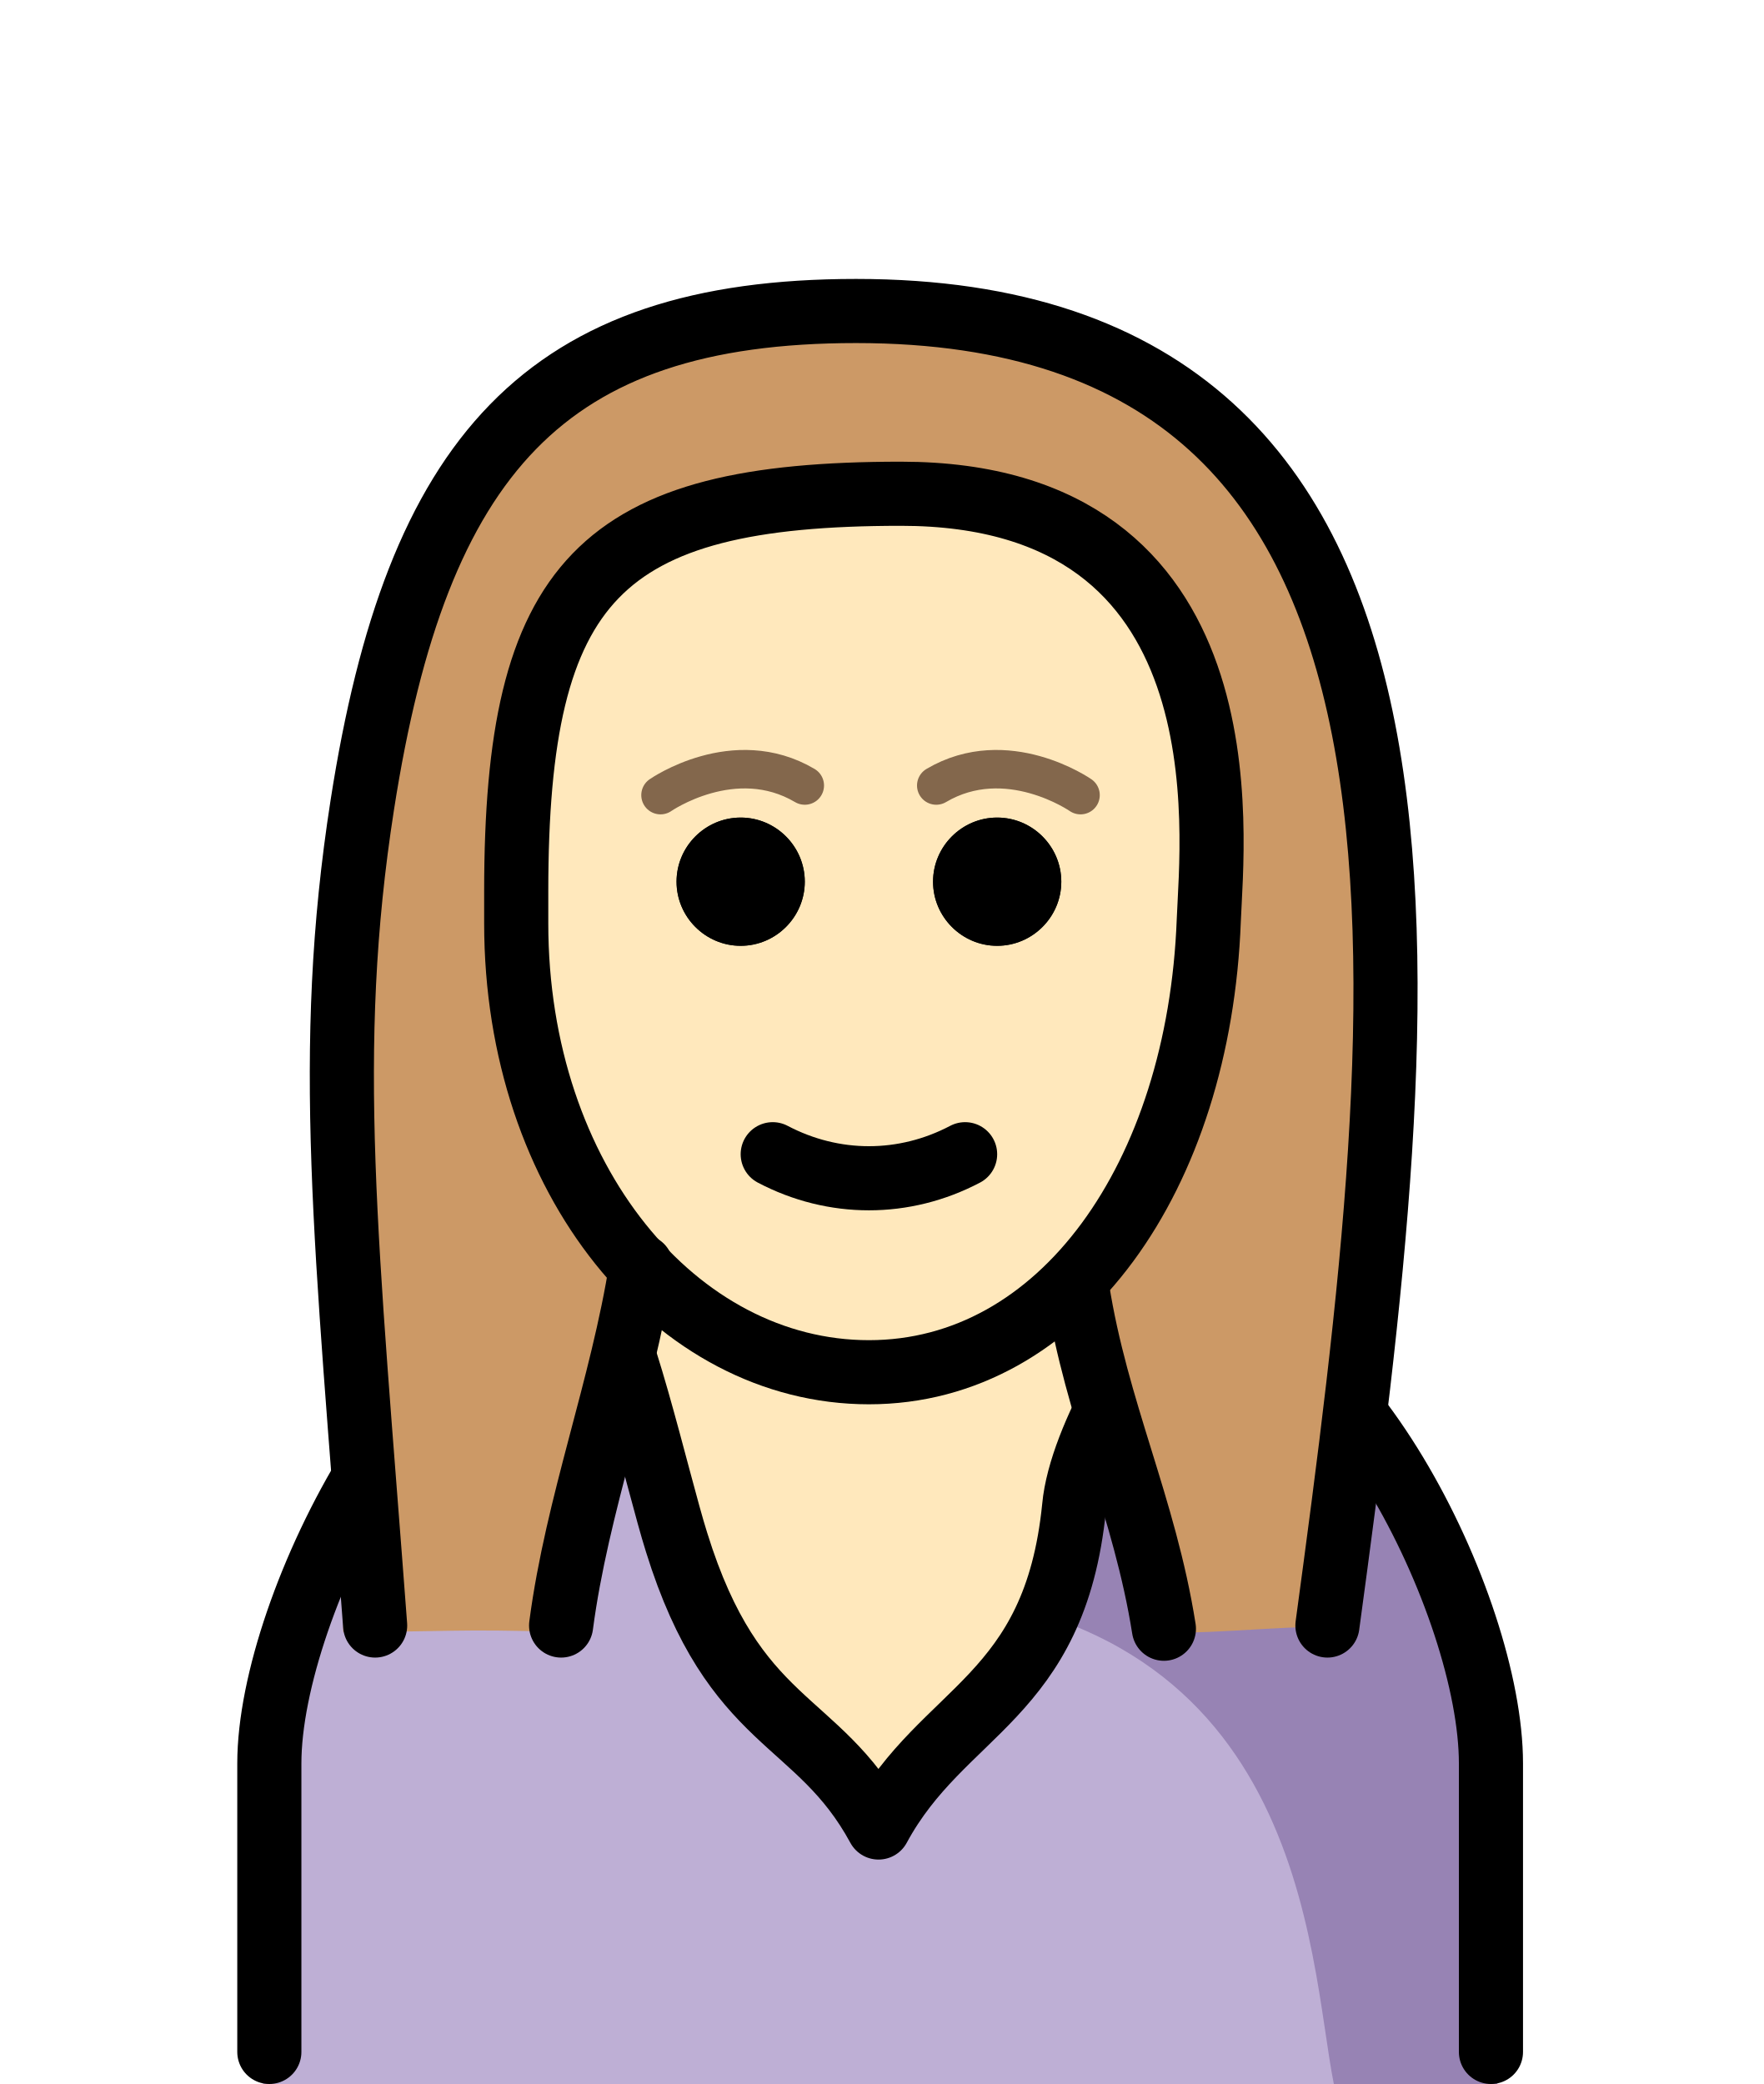
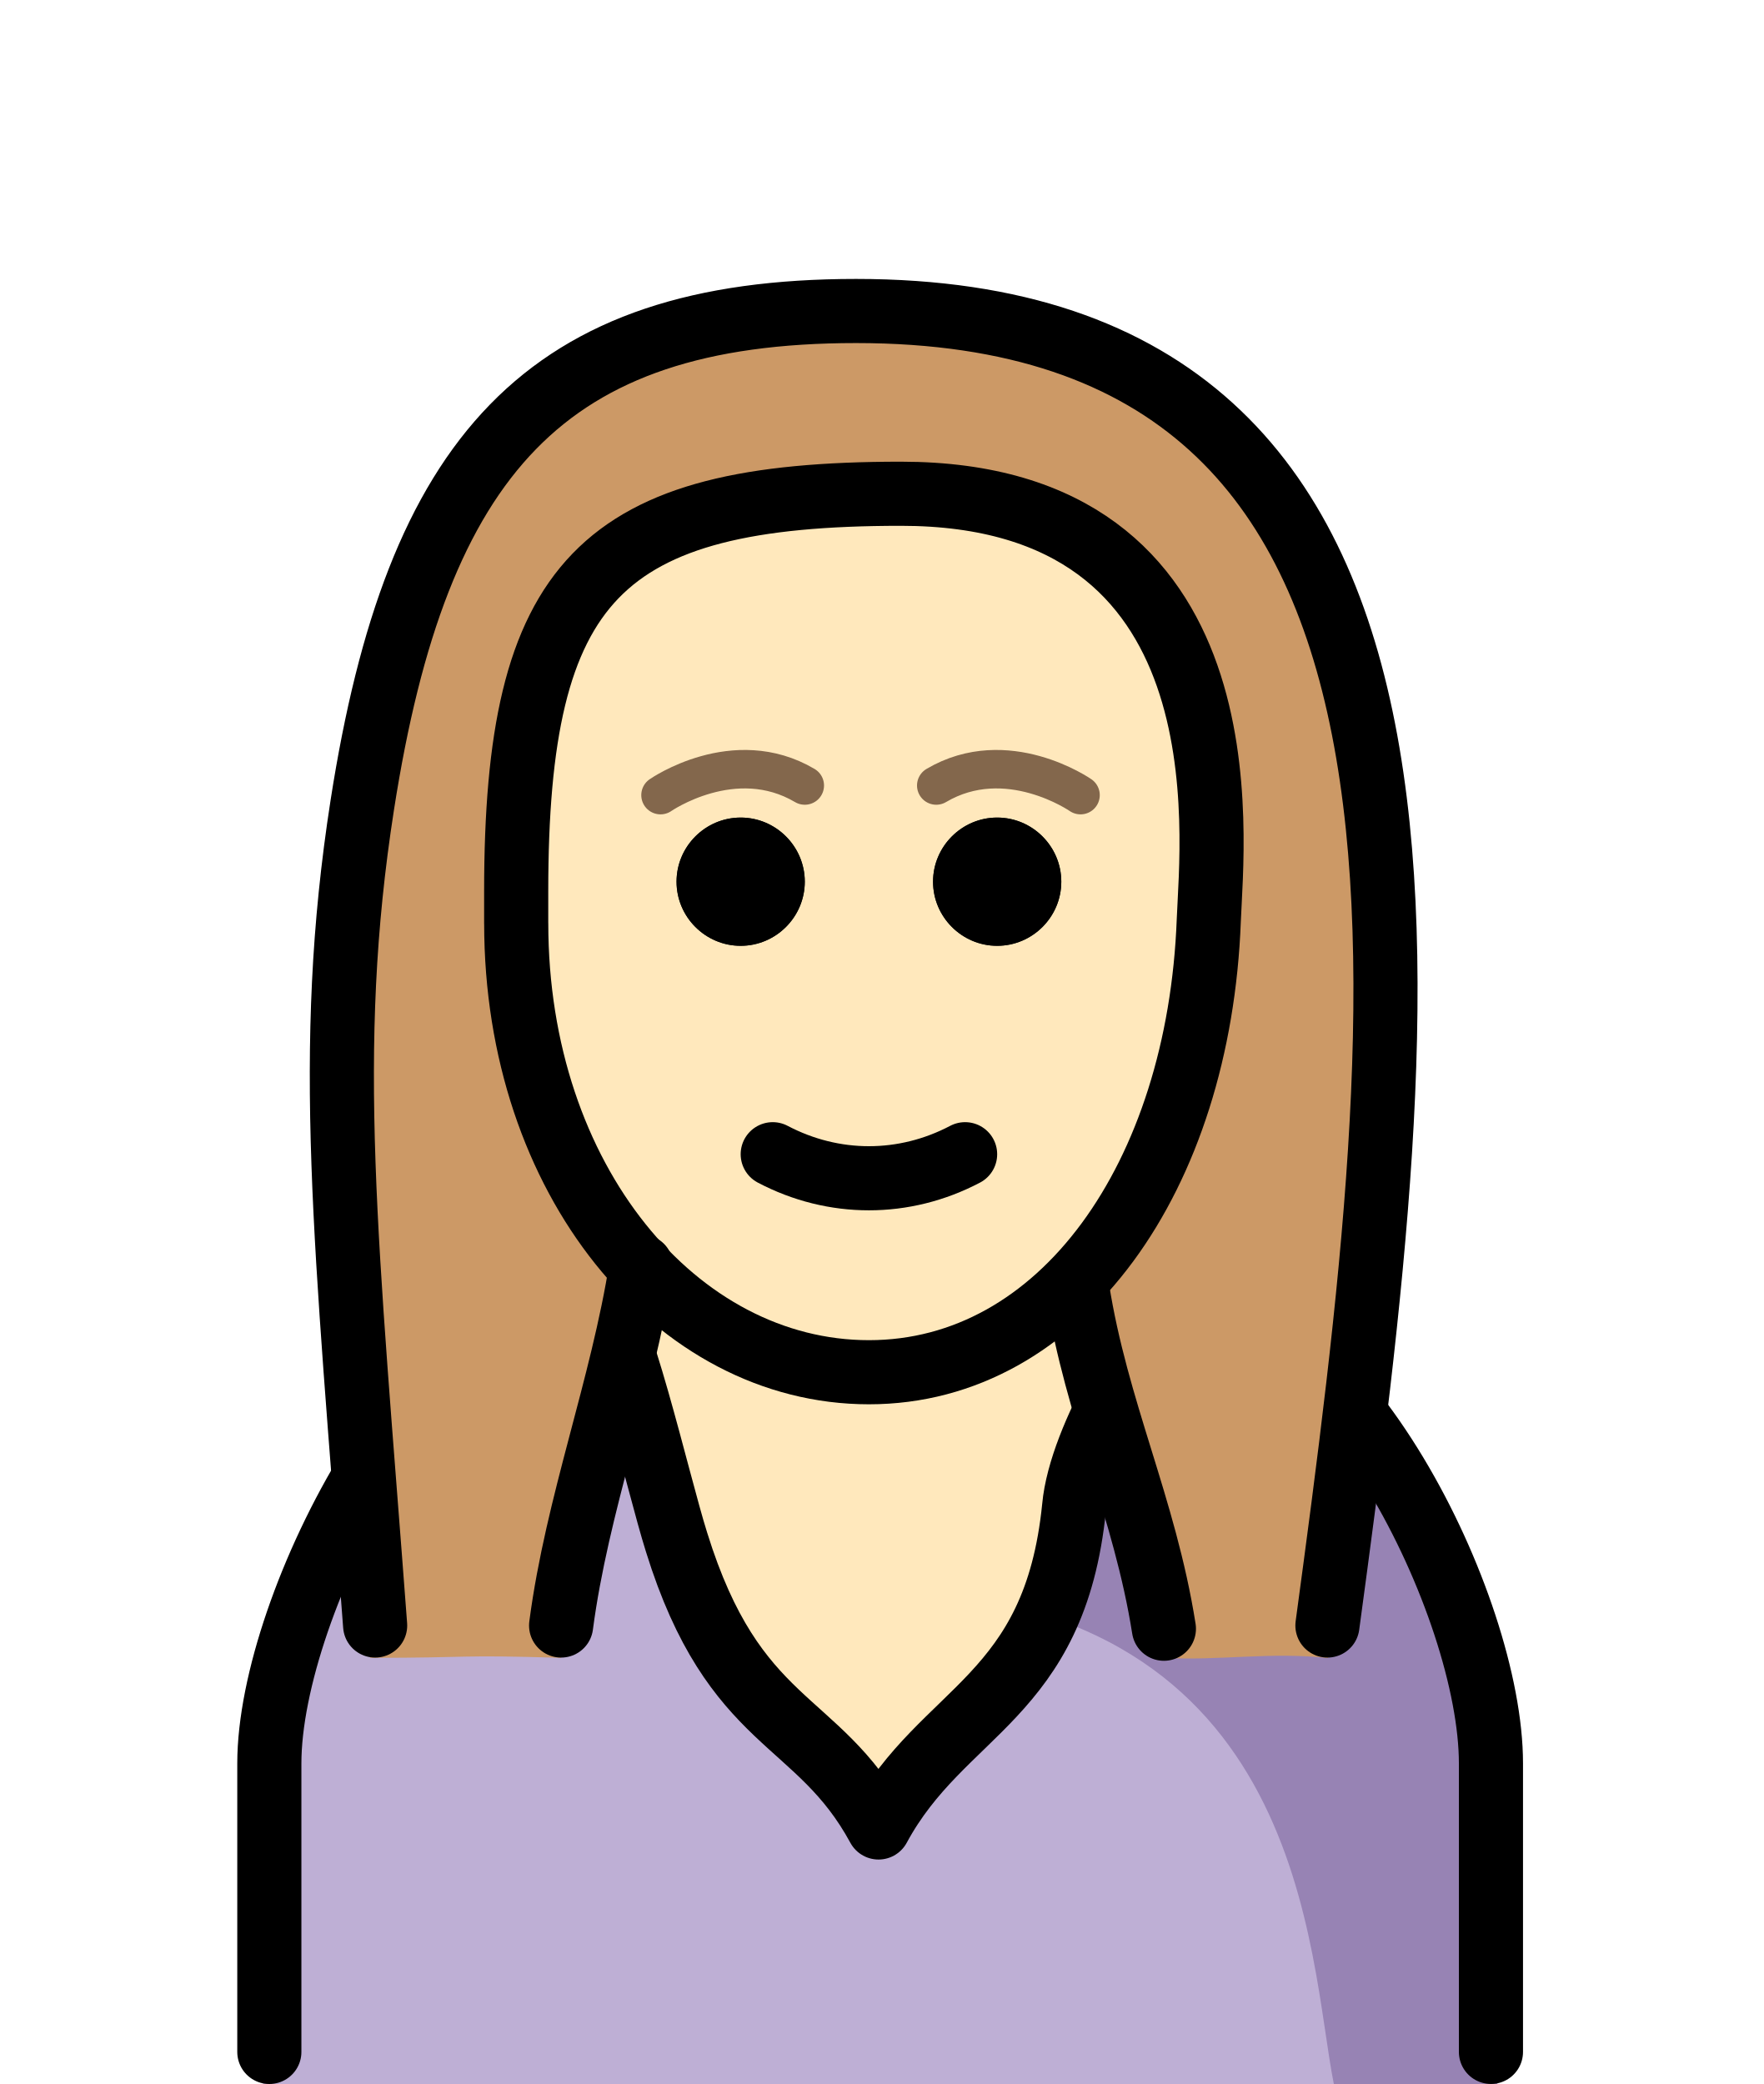
<svg xmlns="http://www.w3.org/2000/svg" version="1.1" id="Ebene_1" x="0px" y="0px" width="55px" height="65px" viewBox="0 0 55 65" enable-background="new 0 0 55 65" xml:space="preserve">
  <path fill="#BEAFD5" d="M8.2,65v-9.8c0-5,5.3-12.7,10.3-12.7c6,5,11.7,8.7,17.7,3.7c5,0,10,4,10,9V65H8.2z" />
-   <path fill="#9783B4" d="M36.7,40.6c-3.2,2.1-4.9,8.4-9,9C40.8,50,40.8,61,41.6,65h5.1C46.7,65,48.7,40.6,36.7,40.6" />
+   <path fill="#9783B4" d="M36.7,40.6c-3.2,2.101-4.9,8.4-9,9C40.8,50,40.8,61,41.6,65H46.7C46.7,65,48.7,40.6,36.7,40.6" />
  <path fill="#FFE8BC" d="M19.9,40.8c-1,11,4,10.9,7.5,16.2c2.8-6.8,7.1-5.3,6.6-16.3" />
-   <path fill="none" stroke="#000000" stroke-width="2" stroke-linecap="round" stroke-linejoin="round" d="M8.4,64v-9  c0-5,5.1-14.8,10.1-14.8c0.8,0.6,2,6,2.6,7.9c1.8,5.8,4.4,5.4,6.3,8.9c2-3.7,5.5-4,6.1-10c0.2-2.2,2.4-5.7,3.3-6.4  c5,0,9.7,9.5,9.7,14.4v9" />
-   <path fill="#CC9966" d="M42.4,50.8c0.9-19.4,1.5-40-11.8-40.9c-6.3-0.5-13.7,0.7-16.5,6.7c-3.5,7.4-3,21.1-3.4,34.3  c3.3,0,3.5-0.1,6.8,0c0-2.9,1.8-9.2,1.7-12.2c5.9-0.2,8.5,0.6,14.4,0.4c0.2,3.1,2.5,8.8,2.7,11.8C38,51,40.6,50.6,42.4,50.8" />
-   <path fill="#FFE8BC" d="M16.6,27.2v1c0,7.7,4.7,13.8,10.8,13.8c6,0,10.6-8.1,9.8-14.5c-0.6-4.6,0.2-10.1-5.7-11.7  c-4.6-0.6-8.7-0.2-12,1.4C16.7,18.8,17,26.3,16.6,27.2" />
+   <path fill="none" stroke="#000000" stroke-width="2" stroke-linecap="round" stroke-linejoin="round" d="M8.4,64v-9  c0-5,5.1-14.8,10.1-14.8c0.8,0.6,2,6,2.6,7.899c1.8,5.801,4.4,5.4,6.3,8.9c2-3.7,5.5-4,6.1-10c0.2-2.2,2.4-5.7,3.3-6.4  c5,0,9.7,9.5,9.7,14.4v9" />
+   <path fill="#CC9966" d="M41.416,51.714C42.315,32.314,46.825,11.625,30.6,9.9c-6.3-0.5-13.7,0.7-16.5,6.7  c-3.5,7.4-2.159,21.908-2.559,35.108c3.3,0,2.659-0.101,5.958,0c0-2.9,1.8-10.008,1.7-13.008c5.9-0.2,8.5,0.6,14.399,0.399  c0.2,3.101,2.5,9.608,2.7,12.608C38,51.808,39.615,51.514,41.416,51.714" />
+   <path fill="#FFE8BC" d="M16.6,27.2v1c0,7.7,4.7,13.8,10.8,13.8c6,0,10.6-8.1,9.8-14.5c-0.601-4.6,0.2-10.1-5.7-11.7  c-4.6-0.6-8.7-0.2-12,1.4C16.7,18.8,17,26.3,16.6,27.2" />
  <path fill="none" stroke="#000000" stroke-width="2" stroke-linecap="round" stroke-linejoin="round" stroke-miterlimit="10" d="  M24.1,36c1.9,1,4.1,1,6,0" />
-   <path fill="#1C1C1B" d="M33.1,27.5c0,1.1-0.9,2-2,2c-1.1,0-2-0.9-2-2c0-1.1,0.9-2,2-2C32.2,25.5,33.1,26.4,33.1,27.5" />
-   <path fill="#1C1C1B" d="M25.1,27.5c0,1.1-0.9,2-2,2c-1.1,0-2-0.9-2-2c0-1.1,0.9-2,2-2C24.2,25.5,25.1,26.4,25.1,27.5" />
-   <path d="M33.1,27.5c0,1.1-0.9,2-2,2c-1.1,0-2-0.9-2-2c0-1.1,0.9-2,2-2C32.2,25.5,33.1,26.4,33.1,27.5" />
-   <path d="M25.1,27.5c0,1.1-0.9,2-2,2c-1.1,0-2-0.9-2-2c0-1.1,0.9-2,2-2C24.2,25.5,25.1,26.4,25.1,27.5" />
-   <path fill="none" stroke="#000000" stroke-width="2" stroke-linecap="round" stroke-linejoin="round" stroke-miterlimit="10" d="  M41.4,50.7c2.7-19.9,5.2-41-14.7-41c-9.7,0-13.7,4.5-15.4,15.4c-1.2,7.7-0.5,13.6,0.4,25.6" />
-   <path fill="none" stroke="#000000" stroke-width="2" stroke-linejoin="round" d="M16.1,28.8c0,8,5,14,11,14c6,0,10.3-6.1,10.6-14.1  c0.1-2.6,1.3-13.3-9.6-13.3c-9.4,0-12,2.7-12,12.4V28.8z" />
-   <path fill="none" stroke="#000000" stroke-width="2" stroke-linecap="round" stroke-linejoin="round" stroke-miterlimit="10" d="  M33.6,40.2c0.6,3.8,2.1,6.8,2.7,10.6" />
+   <path fill="#1C1C1B" d="M33.1,27.5c0,1.1-0.899,2-2,2c-1.1,0-2-0.9-2-2s0.9-2,2-2C32.2,25.5,33.1,26.4,33.1,27.5" />
+   <path fill="#1C1C1B" d="M25.1,27.5c0,1.1-0.9,2-2,2s-2-0.9-2-2s0.9-2,2-2S25.1,26.4,25.1,27.5" />
+   <path d="M33.1,27.5c0,1.1-0.899,2-2,2c-1.1,0-2-0.9-2-2s0.9-2,2-2C32.2,25.5,33.1,26.4,33.1,27.5" />
+   <path d="M25.1,27.5c0,1.1-0.9,2-2,2s-2-0.9-2-2s0.9-2,2-2S25.1,26.4,25.1,27.5" />
+   <path fill="none" stroke="#000000" stroke-width="2" stroke-linecap="round" stroke-linejoin="round" stroke-miterlimit="10" d="  M41.4,50.7c2.699-19.9,5.199-41-14.7-41C17,9.7,13,14.2,11.3,25.1c-1.2,7.7-0.5,13.6,0.4,25.6" />
+   <path fill="none" stroke="#000000" stroke-width="2" stroke-linejoin="round" d="M16.1,28.8c0,8,5,14,11,14c6,0,10.3-6.1,10.6-14.1  c0.1-2.6,1.3-13.3-9.601-13.3c-9.399,0-12,2.7-12,12.4V28.8z" />
+   <path fill="none" stroke="#000000" stroke-width="2" stroke-linecap="round" stroke-linejoin="round" stroke-miterlimit="10" d="  M33.6,40.2C34.2,44,35.7,47,36.3,50.8" />
  <path fill="none" stroke="#000000" stroke-width="2" stroke-linecap="round" stroke-linejoin="round" stroke-miterlimit="10" d="  M20,39.5c-0.6,3.8-2,7.4-2.5,11.2" />
  <path fill="none" stroke="#83674C" stroke-width="1.2" stroke-linecap="round" stroke-linejoin="round" stroke-miterlimit="10" d="  M20.6,24.8c0,0,2.3-1.6,4.5-0.3" />
  <path fill="none" stroke="#83674C" stroke-width="1.2" stroke-linecap="round" stroke-linejoin="round" stroke-miterlimit="10" d="  M33.7,24.8c0,0-2.3-1.6-4.5-0.3" />
</svg>
